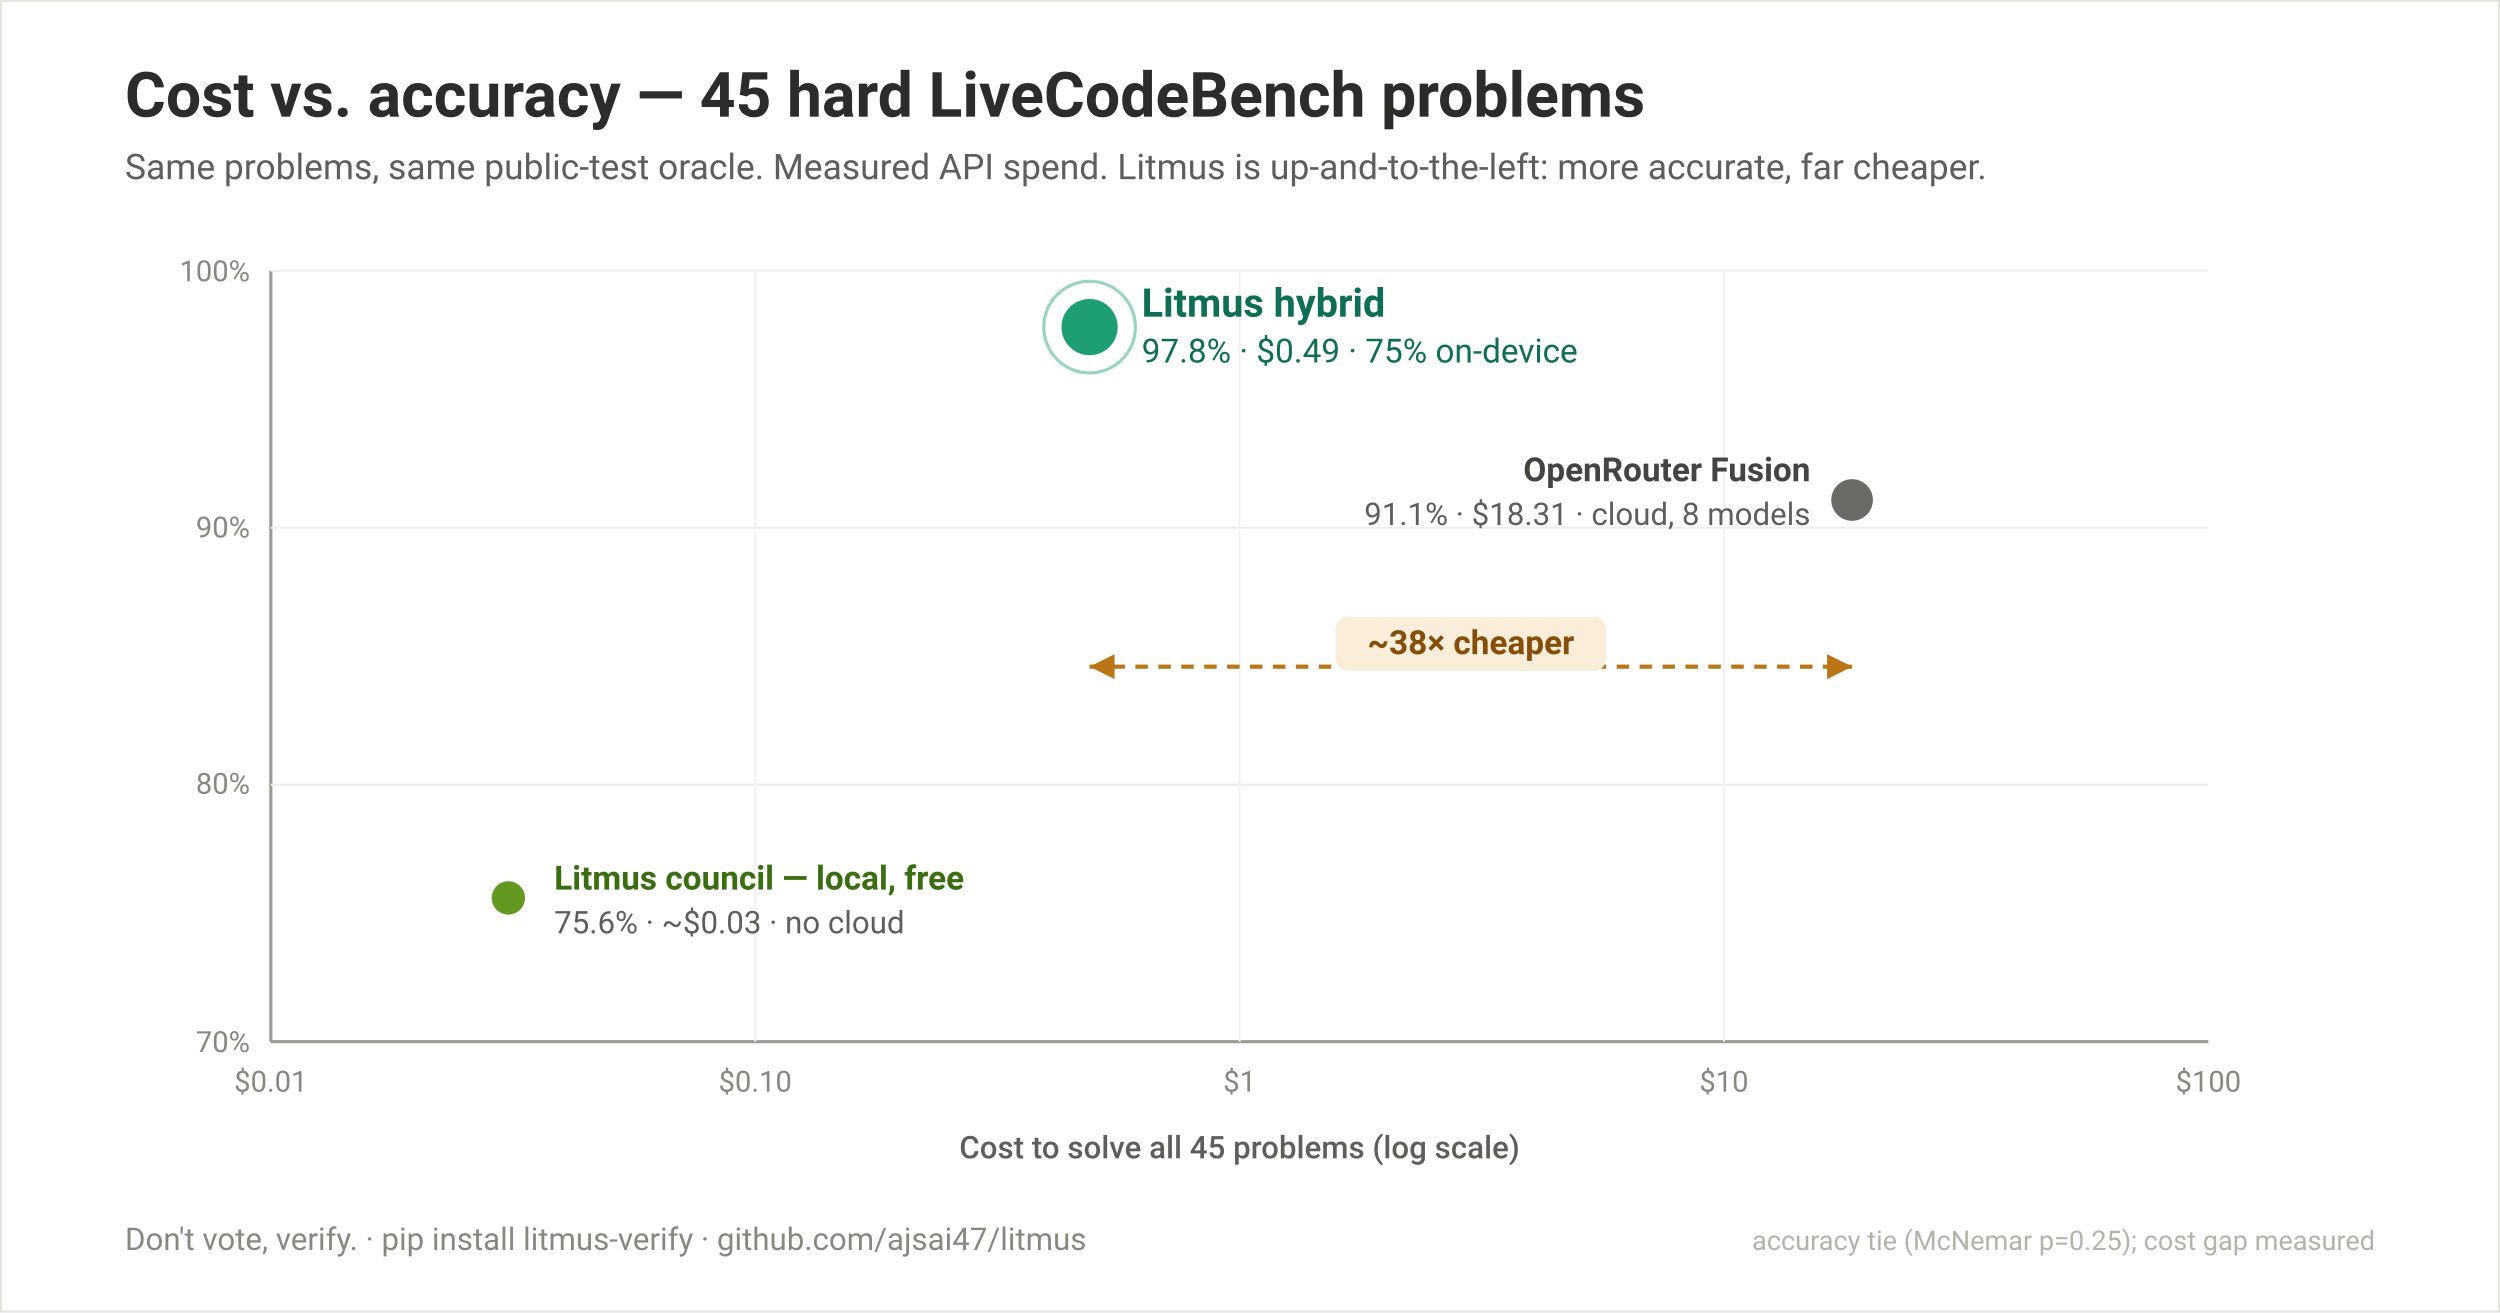
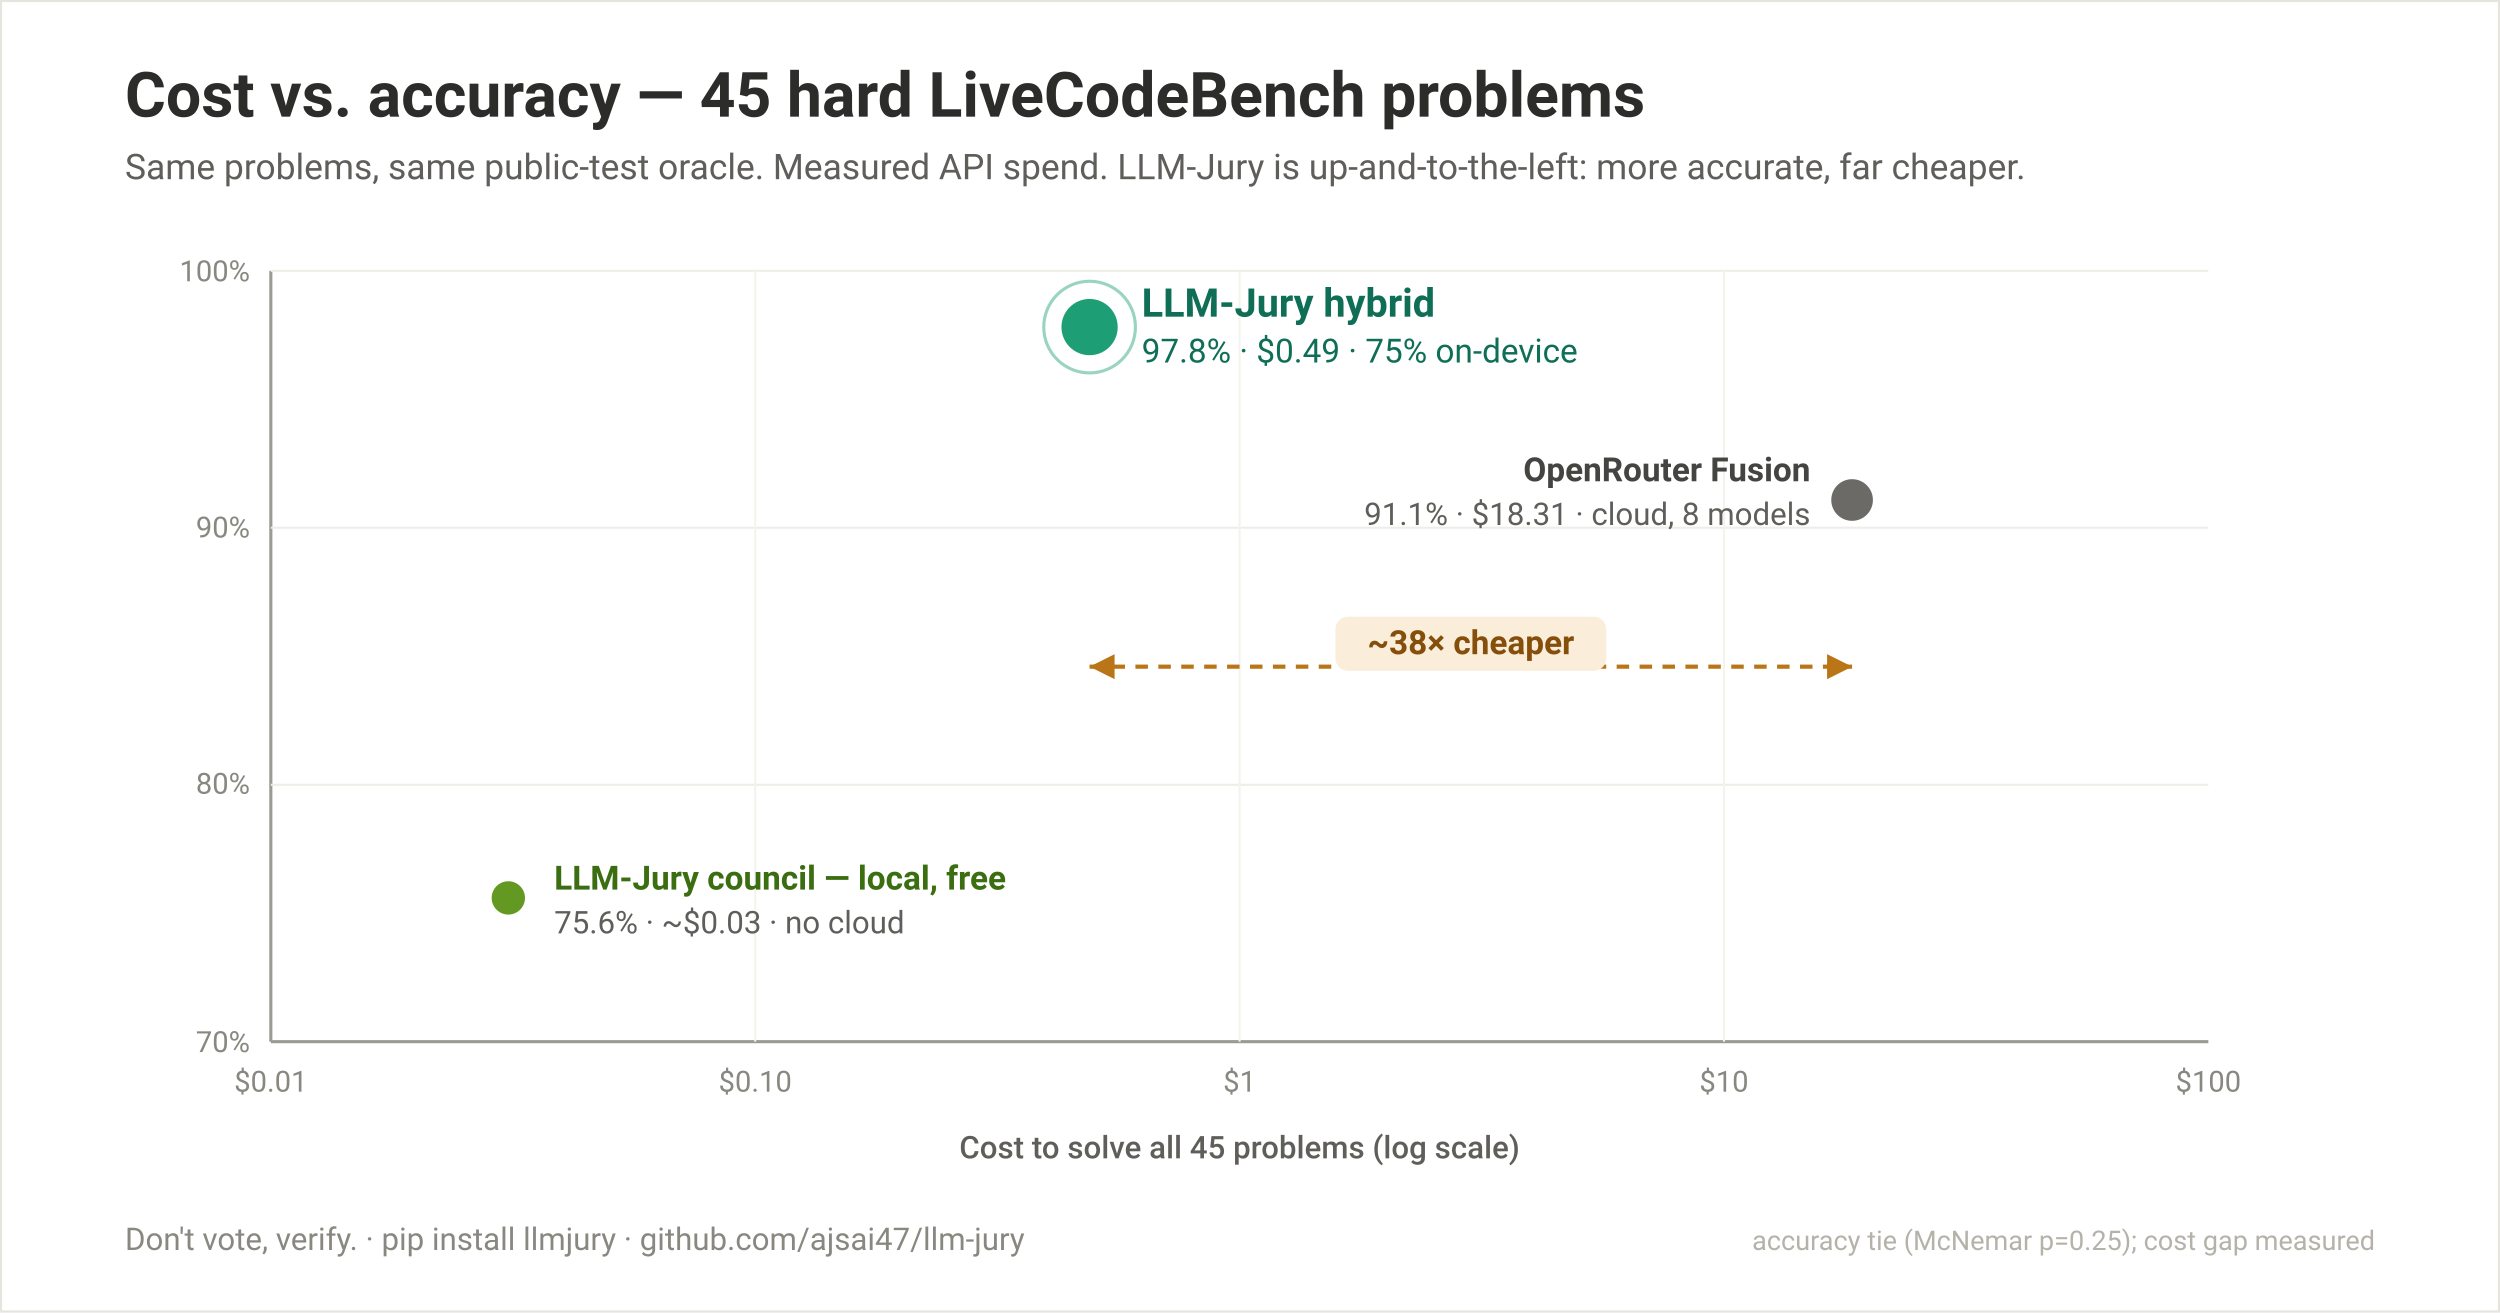
<svg xmlns="http://www.w3.org/2000/svg" viewBox="0 0 1200 630" font-family="system-ui, -apple-system, 'Segoe UI', Roboto, Helvetica, Arial, sans-serif">
  <rect x="0" y="0" width="1200" height="630" fill="#ffffff" />
  <rect x="0.5" y="0.5" width="1199" height="629" fill="none" stroke="#E5E4DF" stroke-width="1" />
  <text x="60" y="56" font-size="30" font-weight="700" fill="#2C2C2A">Cost vs. accuracy — 45 hard LiveCodeBench problems</text>
-   <text x="60" y="86" font-size="17" fill="#5F5E5A">Same problems, same public-test oracle. Measured API spend. Litmus is up-and-to-the-left: more accurate, far cheaper.</text>
+   <text x="60" y="86" font-size="17" fill="#5F5E5A">Same problems, same public-test oracle. Measured API spend. LLM-Jury is up-and-to-the-left: more accurate, far cheaper.</text>
  <line x1="130" y1="130" x2="130" y2="500" stroke="#9b9a94" stroke-width="1.5" />
  <line x1="130" y1="500" x2="1060" y2="500" stroke="#9b9a94" stroke-width="1.5" />
  <line x1="130" y1="130" x2="1060" y2="130" stroke="#EEEDE7" stroke-width="1" />
  <line x1="130" y1="253.3" x2="1060" y2="253.3" stroke="#EEEDE7" stroke-width="1" />
  <line x1="130" y1="376.7" x2="1060" y2="376.7" stroke="#EEEDE7" stroke-width="1" />
  <text x="120" y="135" font-size="14" fill="#888780" text-anchor="end">100%</text>
  <text x="120" y="258" font-size="14" fill="#888780" text-anchor="end">90%</text>
  <text x="120" y="381" font-size="14" fill="#888780" text-anchor="end">80%</text>
  <text x="120" y="505" font-size="14" fill="#888780" text-anchor="end">70%</text>
  <line x1="362.5" y1="130" x2="362.5" y2="500" stroke="#F4F3EE" stroke-width="1" />
  <line x1="595" y1="130" x2="595" y2="500" stroke="#F4F3EE" stroke-width="1" />
  <line x1="827.5" y1="130" x2="827.5" y2="500" stroke="#F4F3EE" stroke-width="1" />
  <text x="130" y="524" font-size="14" fill="#888780" text-anchor="middle">$0.01</text>
  <text x="362.5" y="524" font-size="14" fill="#888780" text-anchor="middle">$0.10</text>
  <text x="595" y="524" font-size="14" fill="#888780" text-anchor="middle">$1</text>
  <text x="827.5" y="524" font-size="14" fill="#888780" text-anchor="middle">$10</text>
  <text x="1060" y="524" font-size="14" fill="#888780" text-anchor="middle">$100</text>
  <text x="595" y="556" font-size="15" font-weight="500" fill="#5F5E5A" text-anchor="middle">Cost to solve all 45 problems  (log scale)</text>
  <line x1="523" y1="320" x2="889" y2="320" stroke="#BA7517" stroke-width="2" stroke-dasharray="6 5" />
  <path d="M523 320 l12 -6 l0 12 z" fill="#BA7517" />
  <path d="M889 320 l-12 -6 l0 12 z" fill="#BA7517" />
  <rect x="641" y="296" width="130" height="26" rx="6" fill="#FAEEDA" />
  <text x="706" y="314" font-size="16" font-weight="700" fill="#854F0B" text-anchor="middle">~38× cheaper</text>
  <circle cx="244" cy="431" r="9" fill="#639922" stroke="#ffffff" stroke-width="2" />
-   <text x="266" y="427" font-size="16" font-weight="700" fill="#3B6D11">Litmus council — local, free</text>
+   <text x="266" y="427" font-size="16" font-weight="700" fill="#3B6D11">LLM-Jury council — local, free</text>
  <text x="266" y="448" font-size="15" fill="#5F5E5A">75.6%  ·  ~$0.03  ·  no cloud</text>
  <circle cx="889" cy="240" r="11" fill="#6b6a66" stroke="#ffffff" stroke-width="2" />
  <text x="869" y="231" font-size="16" font-weight="700" fill="#444441" text-anchor="end">OpenRouter Fusion</text>
  <text x="869" y="252" font-size="15" fill="#5F5E5A" text-anchor="end">91.1%  ·  $18.31  ·  cloud, 8 models</text>
  <circle cx="523" cy="157" r="15" fill="#1D9E75" stroke="#ffffff" stroke-width="3" />
  <circle cx="523" cy="157" r="22" fill="none" stroke="#1D9E75" stroke-width="1.5" opacity="0.45" />
-   <text x="548" y="152" font-size="19" font-weight="700" fill="#0F6E56">Litmus hybrid</text>
+   <text x="548" y="152" font-size="19" font-weight="700" fill="#0F6E56">LLM-Jury hybrid</text>
  <text x="548" y="174" font-size="16" fill="#0F6E56">97.8%  ·  $0.49  ·  75% on-device</text>
-   <text x="60" y="600" font-size="15" fill="#888780">Don't vote, verify.  ·  pip install litmus-verify  ·  github.com/ajsai47/litmus</text>
+   <text x="60" y="600" font-size="15" fill="#888780">Don't vote, verify.  ·  pip install llmjury  ·  github.com/ajsai47/llm-jury</text>
  <text x="1140" y="600" font-size="13" fill="#B4B2A9" text-anchor="end">accuracy tie (McNemar p=0.25); cost gap measured</text>
</svg>
